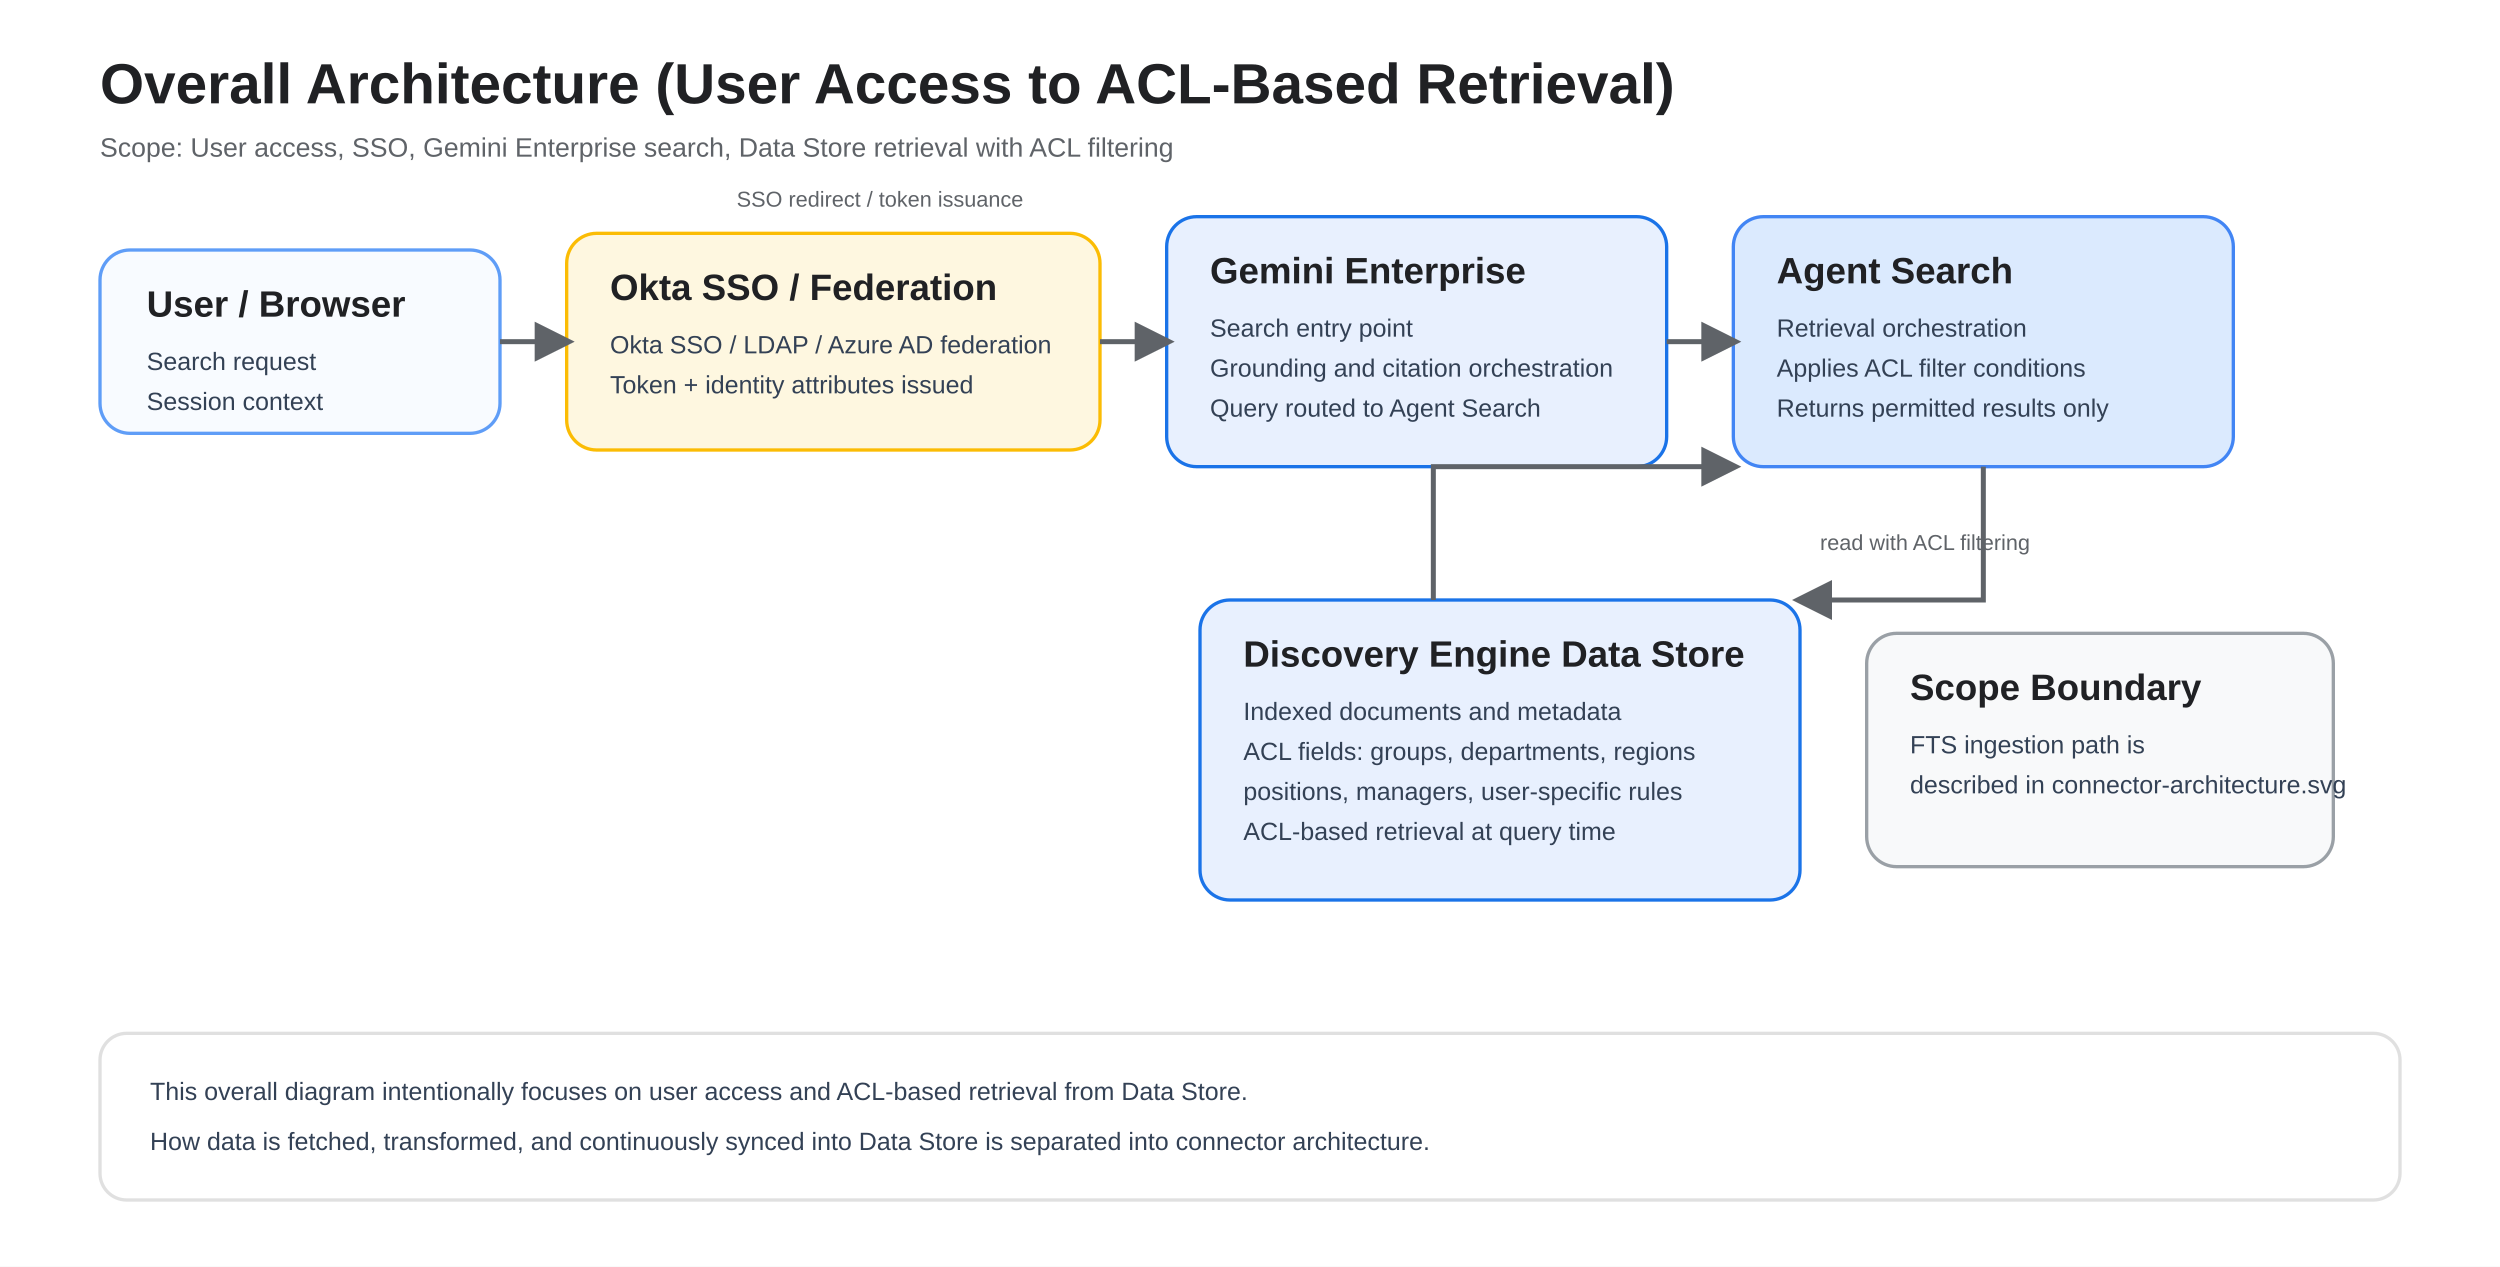
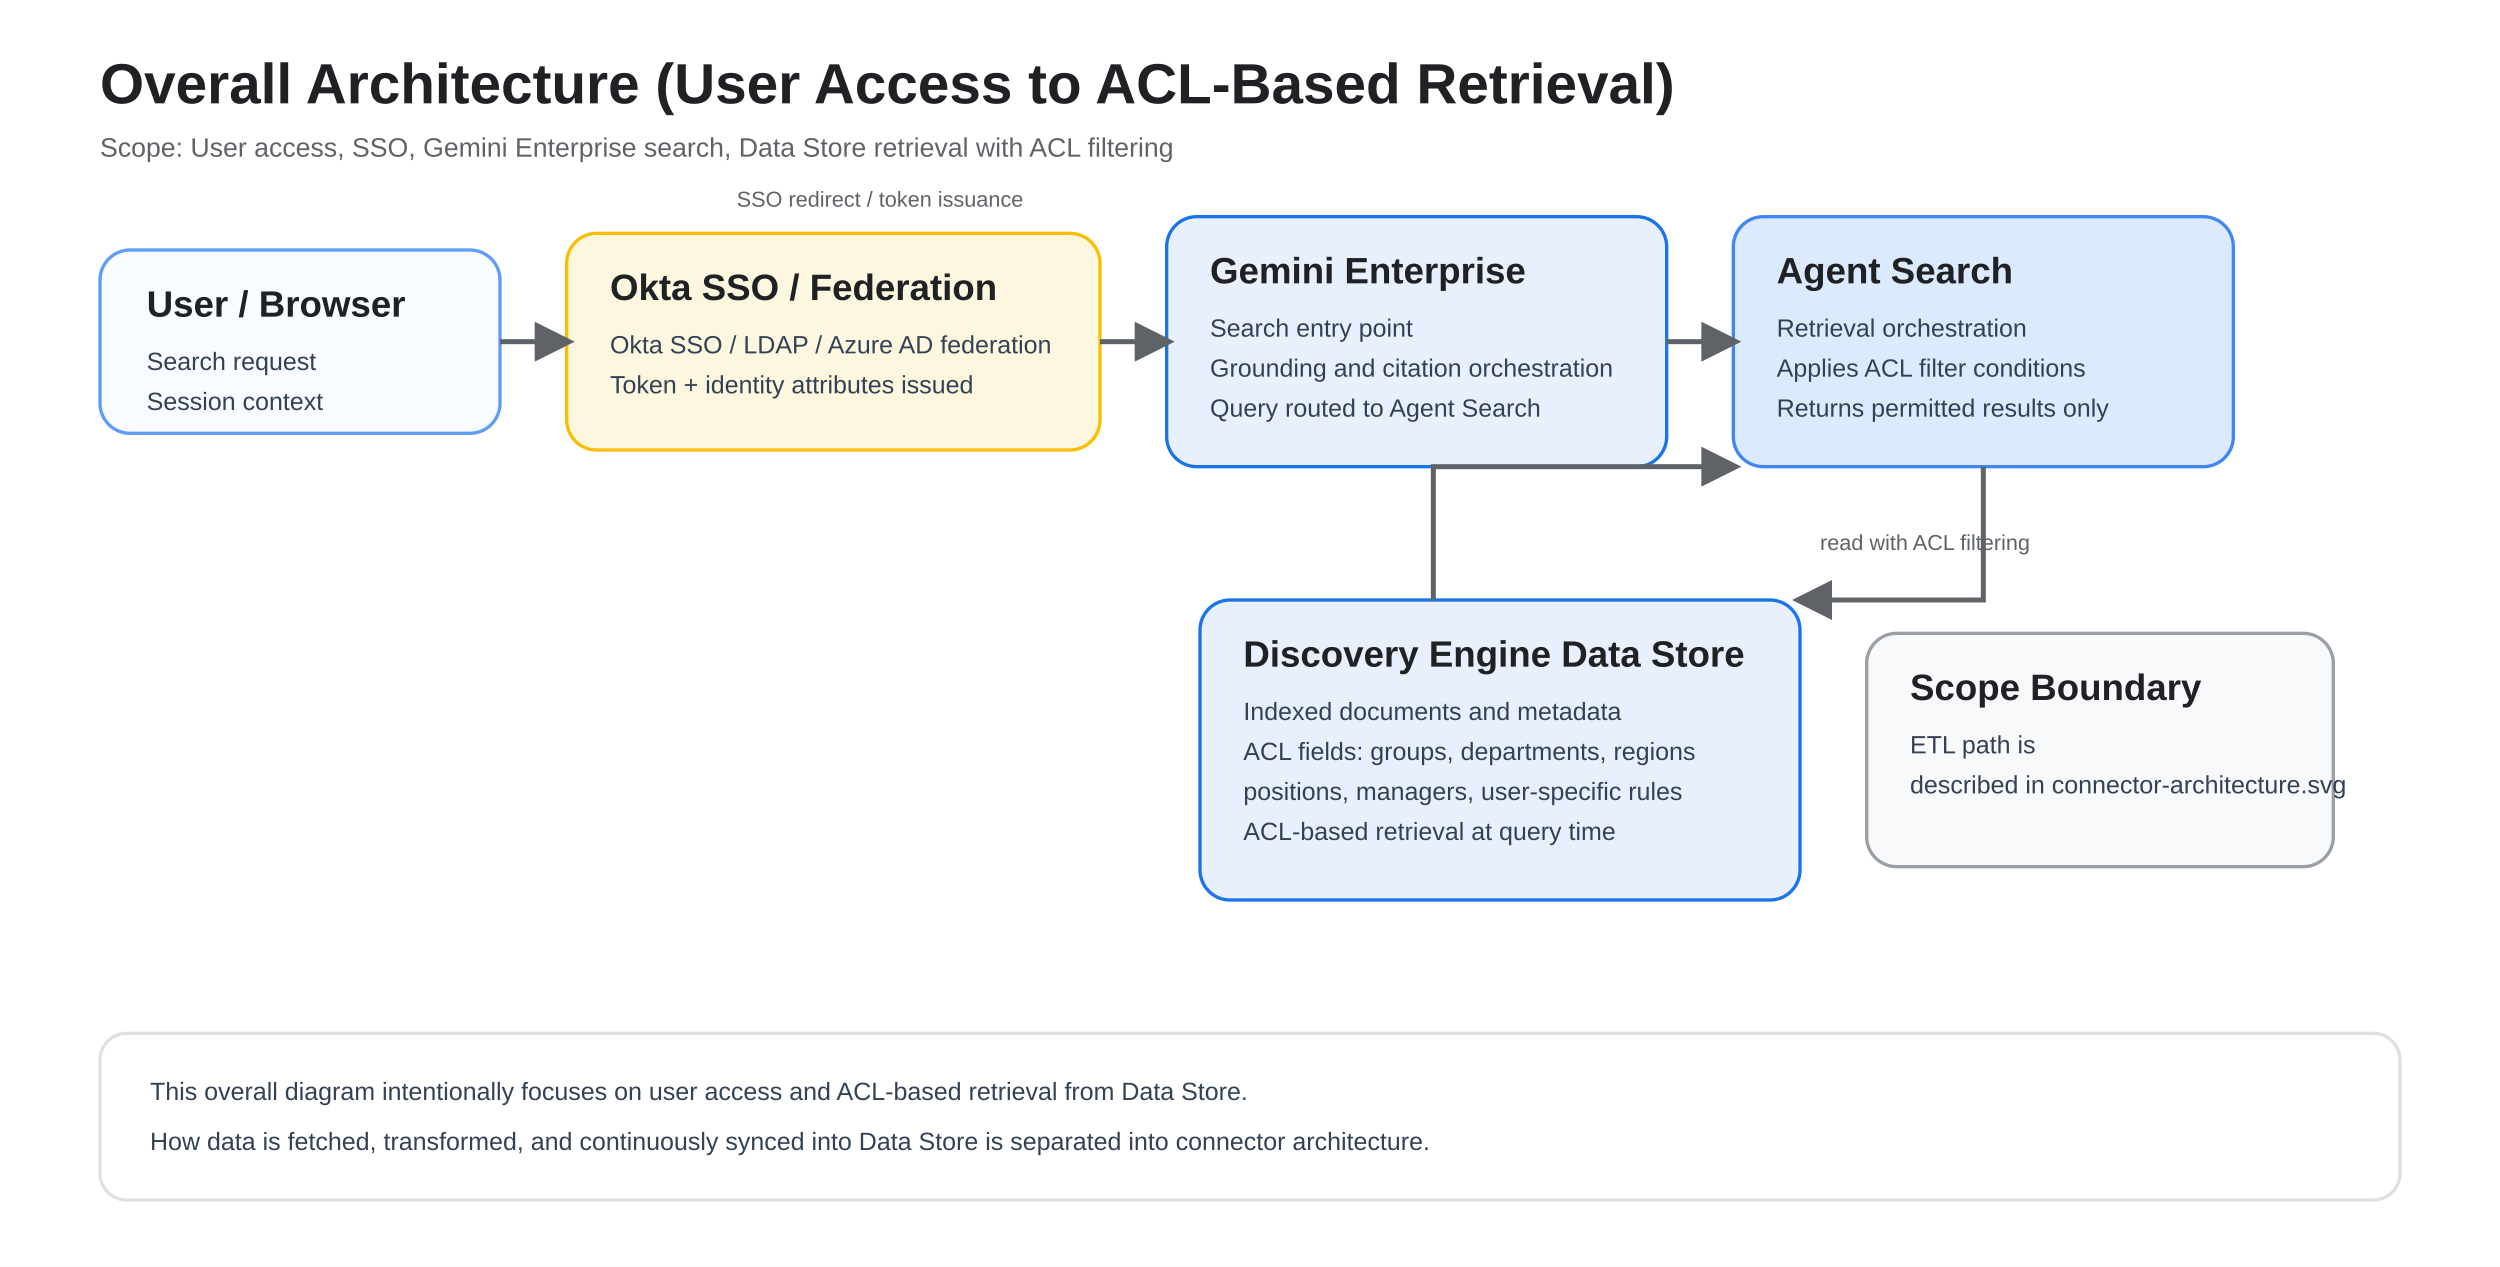
<svg xmlns="http://www.w3.org/2000/svg" width="1500" height="760" viewBox="0 0 1500 760" role="img" aria-labelledby="title desc">
  <defs>
    <style>
      .bg { fill: #ffffff; }
      .title { font: 700 34px Arial, sans-serif; fill: #202124; }
      .subtitle { font: 16px Arial, sans-serif; fill: #5f6368; }
      .box { rx: 18; ry: 18; stroke-width: 2; }
      .edge { stroke: #5f6368; stroke-width: 3; fill: none; marker-end: url(#arrow); }
      .label { font: 700 22px Arial, sans-serif; fill: #202124; }
      .text { font: 15px Arial, sans-serif; fill: #334155; }
      .small { font: 13px Arial, sans-serif; fill: #5f6368; }
    </style>
    <marker id="arrow" viewBox="0 0 10 10" refX="8" refY="5" markerWidth="8" markerHeight="8" orient="auto-start-reverse">
      <path d="M 0 0 L 10 5 L 0 10 z" fill="#5f6368" />
    </marker>
  </defs>
  <rect class="bg" x="0" y="0" width="1500" height="760" />
  <text class="title" x="60" y="62">Overall Architecture (User Access to ACL-Based Retrieval)</text>
  <text class="subtitle" x="60" y="94">Scope: User access, SSO, Gemini Enterprise search, Data Store retrieval with ACL filtering</text>
  <rect class="box" x="60" y="150" width="240" height="110" fill="#f8fbff" stroke="#5f9df7" />
  <text class="label" x="88" y="190">User / Browser</text>
  <text class="text" x="88" y="222">Search request</text>
  <text class="text" x="88" y="246">Session context</text>
  <rect class="box" x="340" y="140" width="320" height="130" fill="#fef7e0" stroke="#fbbc04" />
  <text class="label" x="366" y="180">Okta SSO / Federation</text>
  <text class="text" x="366" y="212">Okta SSO / LDAP / Azure AD federation</text>
  <text class="text" x="366" y="236">Token + identity attributes issued</text>
  <rect class="box" x="700" y="130" width="300" height="150" fill="#e8f0fe" stroke="#1a73e8" />
  <text class="label" x="726" y="170">Gemini Enterprise</text>
  <text class="text" x="726" y="202">Search entry point</text>
  <text class="text" x="726" y="226">Grounding and citation orchestration</text>
  <text class="text" x="726" y="250">Query routed to Agent Search</text>
  <rect class="box" x="1040" y="130" width="300" height="150" fill="#dbeafe" stroke="#4285f4" />
  <text class="label" x="1066" y="170">Agent Search</text>
  <text class="text" x="1066" y="202">Retrieval orchestration</text>
  <text class="text" x="1066" y="226">Applies ACL filter conditions</text>
  <text class="text" x="1066" y="250">Returns permitted results only</text>
  <rect class="box" x="720" y="360" width="360" height="180" fill="#e8f0fe" stroke="#1a73e8" />
  <text class="label" x="746" y="400">Discovery Engine Data Store</text>
  <text class="text" x="746" y="432">Indexed documents and metadata</text>
  <text class="text" x="746" y="456">ACL fields: groups, departments, regions</text>
  <text class="text" x="746" y="480">positions, managers, user-specific rules</text>
  <text class="text" x="746" y="504">ACL-based retrieval at query time</text>
  <rect class="box" x="1120" y="380" width="280" height="140" fill="#f8f9fa" stroke="#9aa0a6" />
  <text class="label" x="1146" y="420">Scope Boundary</text>
-   <text class="text" x="1146" y="452">FTS ingestion path is</text>
+   <text class="text" x="1146" y="452">ETL path is</text>
  <text class="text" x="1146" y="476">described in connector-architecture.svg</text>
  <path class="edge" d="M300 205 H340" />
  <path class="edge" d="M660 205 H700" />
  <path class="edge" d="M1000 205 H1040" />
  <path class="edge" d="M1190 280 V360 H1080" />
  <path class="edge" d="M860 360 V280 H1040" />
  <text class="small" x="442" y="124">SSO redirect / token issuance</text>
  <text class="small" x="1092" y="330">read with ACL filtering</text>
  <rect x="60" y="620" width="1380" height="100" rx="16" ry="16" fill="#ffffff" stroke="#e0e0e0" stroke-width="2" />
  <text class="text" x="90" y="660">This overall diagram intentionally focuses on user access and ACL-based retrieval from Data Store.</text>
  <text class="text" x="90" y="690">How data is fetched, transformed, and continuously synced into Data Store is separated into connector architecture.</text>
</svg>
